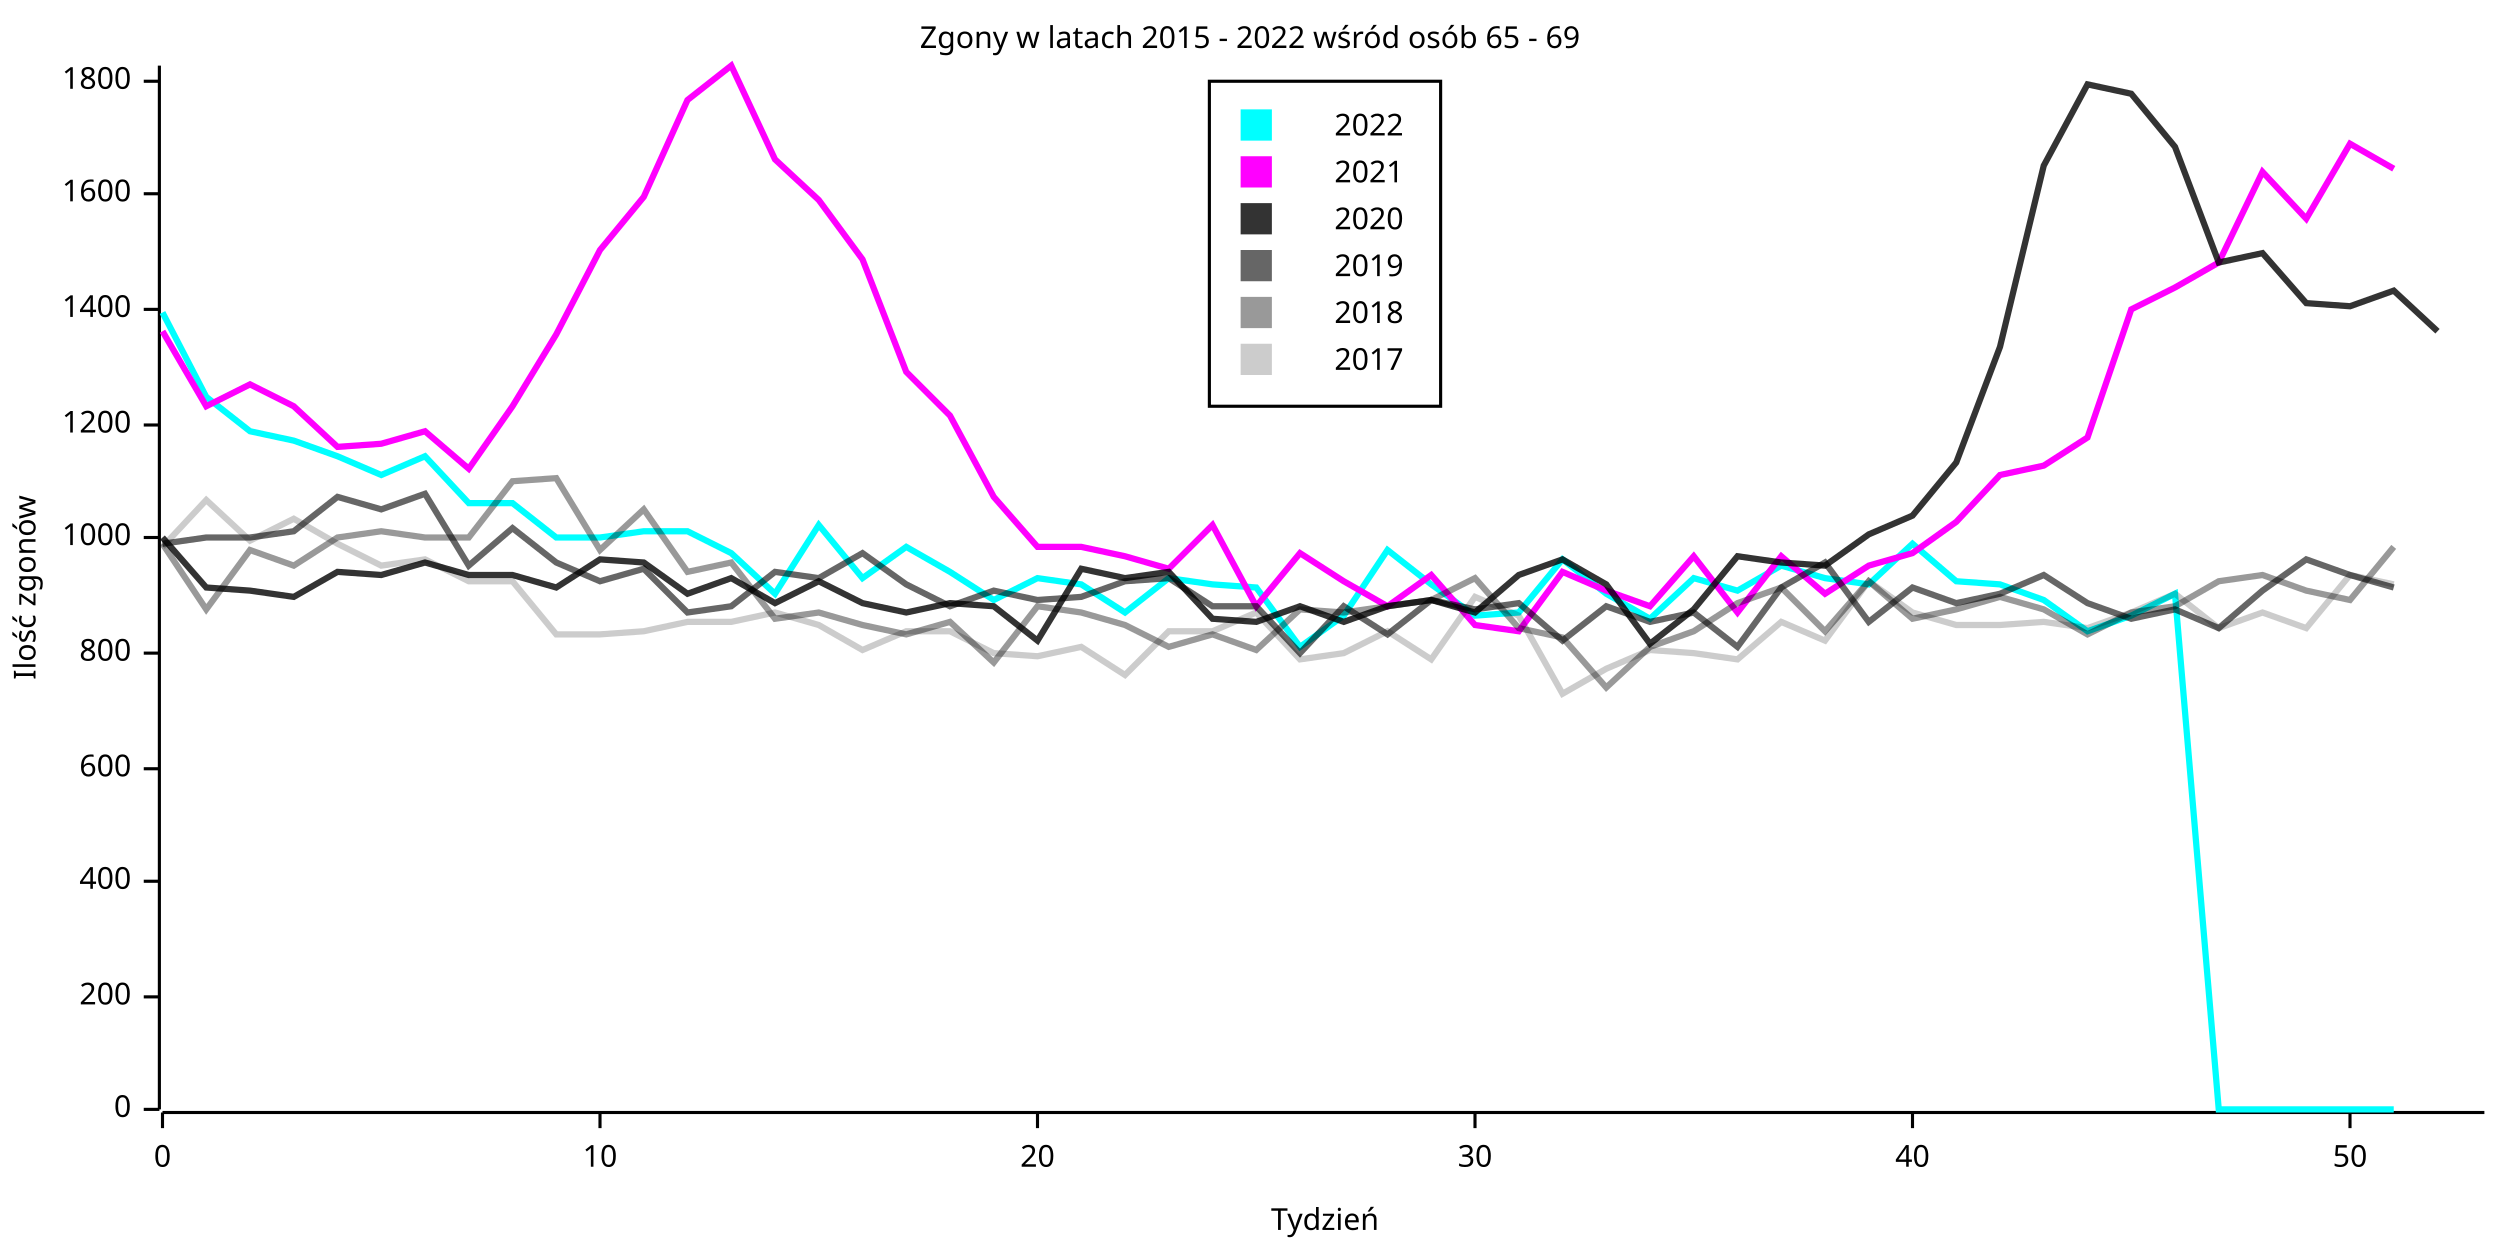
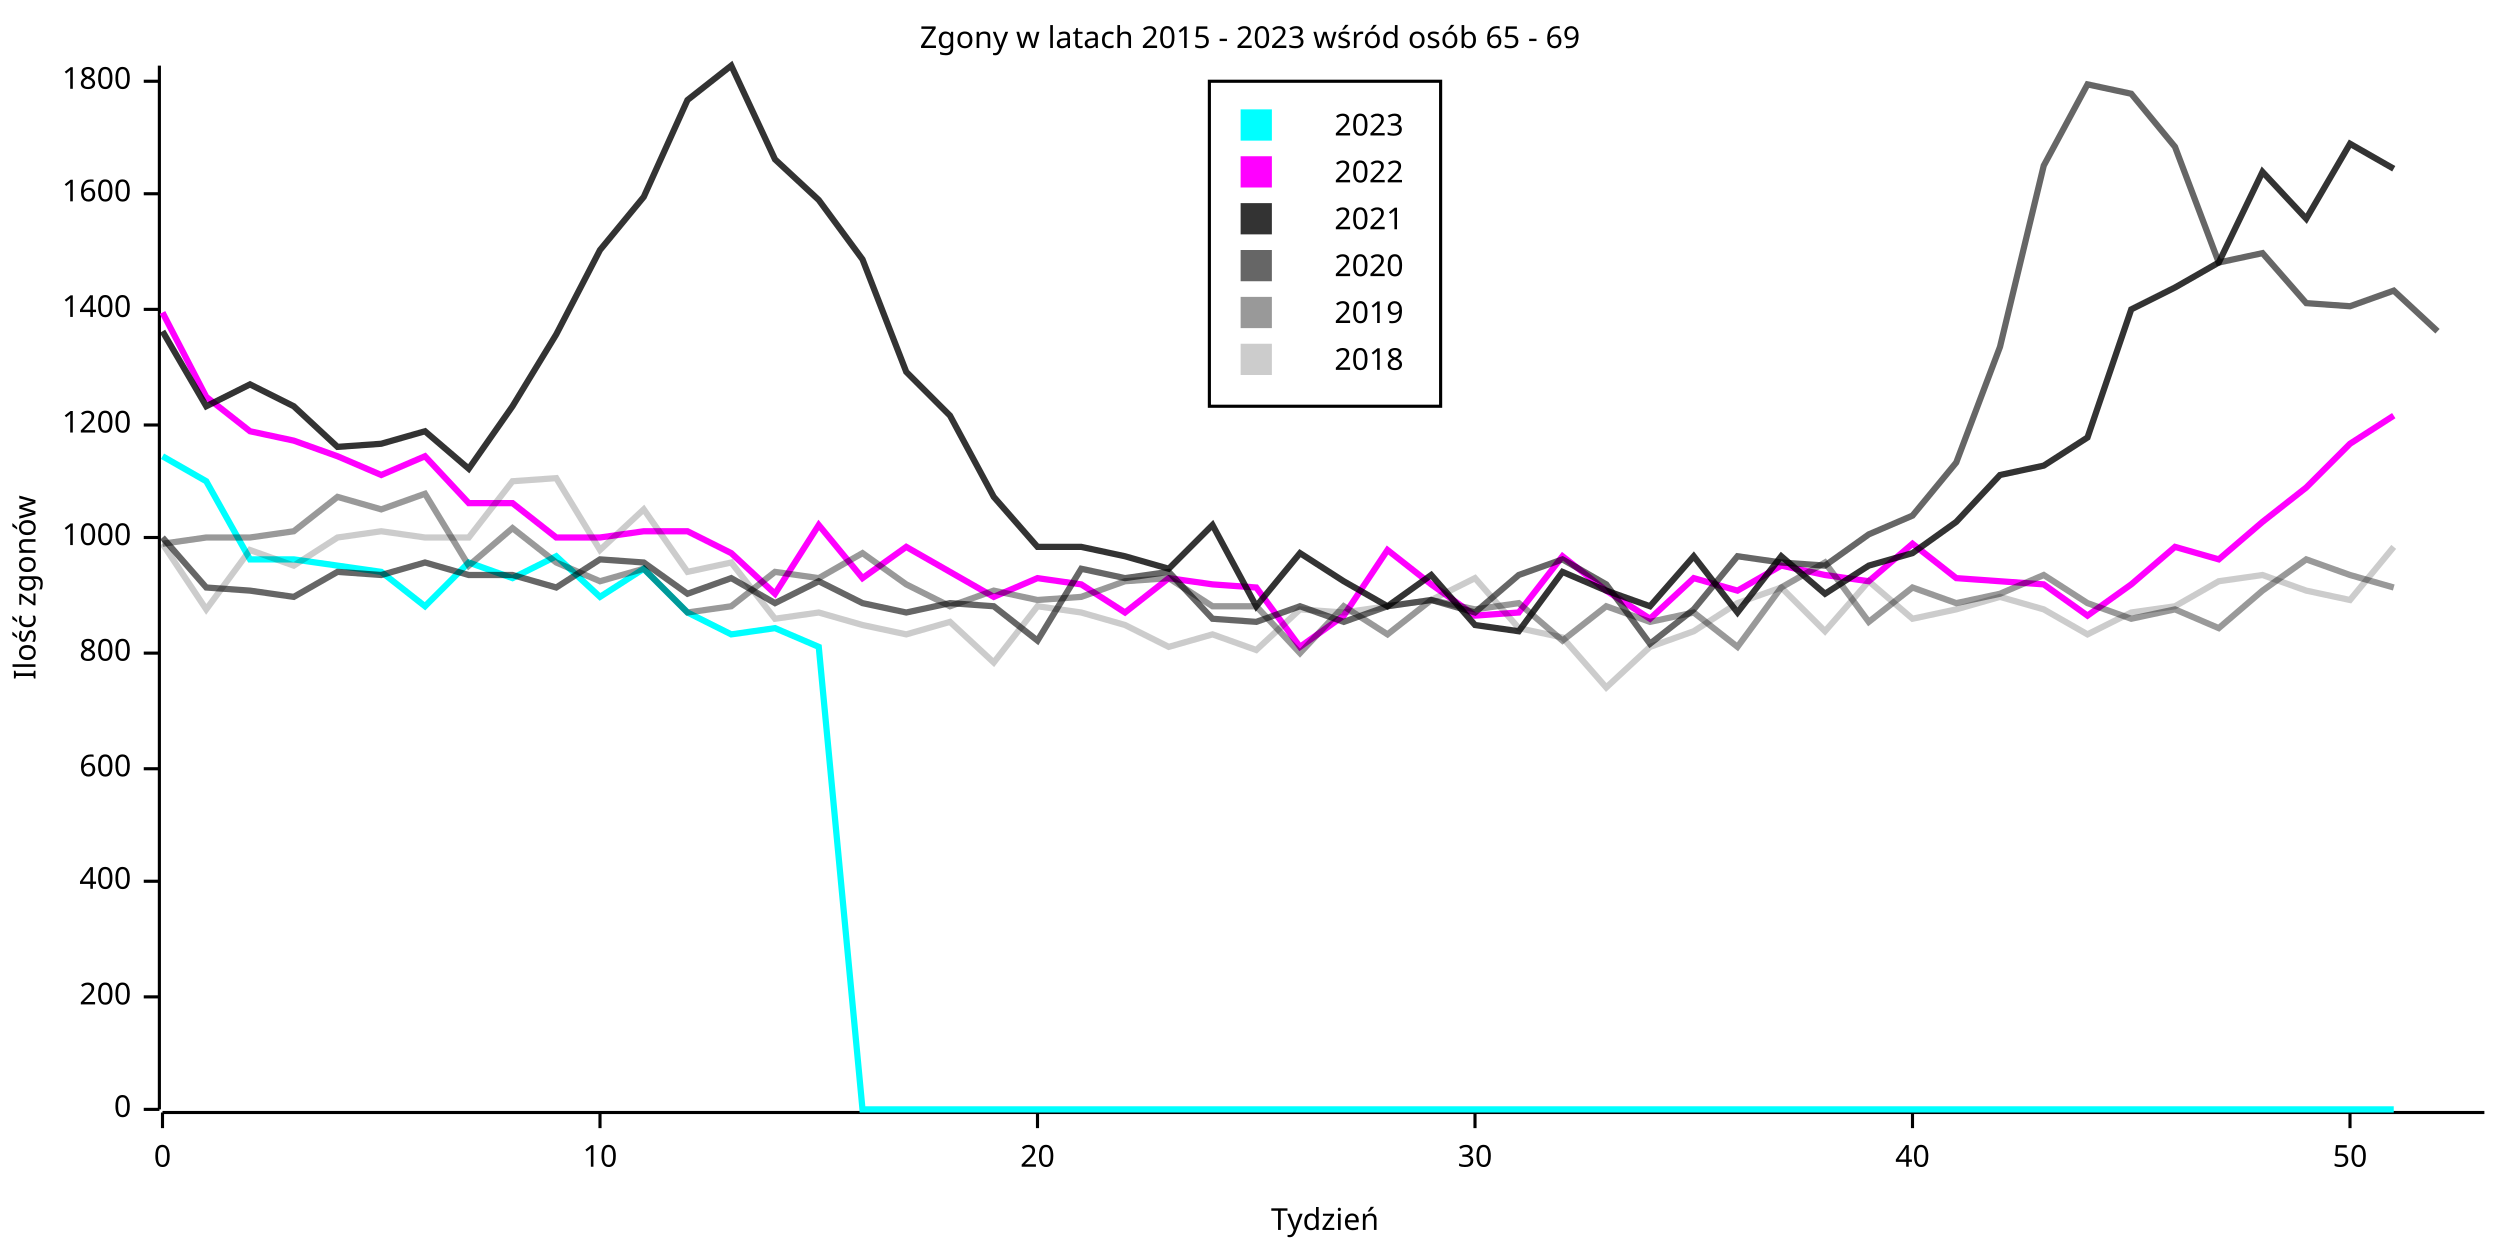
<svg xmlns="http://www.w3.org/2000/svg" width="800" height="400" viewBox="0 0 800 400">
  <rect x="0" y="0" width="800" height="400" opacity="1" fill="#FFFFFF" stroke="none" />
  <text x="400" y="8" dy="0.76em" text-anchor="middle" font-family="sans-serif" font-size="9.677" opacity="1" fill="#000000">
- Zgony w latach 2015 - 2022 wśród osób 65 - 69
+ Zgony w latach 2015 - 2023 wśród osób 65 - 69
</text>
  <text x="4" y="188" dy="0.76em" text-anchor="middle" font-family="sans-serif" font-size="9.677" opacity="1" fill="#000000" transform="rotate(270, 4, 188)">
Ilość zgonów
</text>
  <text x="424" y="396" dy="-0.5ex" text-anchor="middle" font-family="sans-serif" font-size="9.677" opacity="1" fill="#000000">
Tydzień
</text>
  <polyline fill="none" opacity="1" stroke="#000000" stroke-width="1" points="51,21 51,355 " />
  <text x="42" y="355" dy="0.5ex" text-anchor="end" font-family="sans-serif" font-size="9.677" opacity="1" fill="#000000">
0
</text>
  <polyline fill="none" opacity="1" stroke="#000000" stroke-width="1" points="46,355 51,355 " />
  <text x="42" y="319" dy="0.5ex" text-anchor="end" font-family="sans-serif" font-size="9.677" opacity="1" fill="#000000">
200
</text>
  <polyline fill="none" opacity="1" stroke="#000000" stroke-width="1" points="46,319 51,319 " />
  <text x="42" y="282" dy="0.5ex" text-anchor="end" font-family="sans-serif" font-size="9.677" opacity="1" fill="#000000">
400
</text>
  <polyline fill="none" opacity="1" stroke="#000000" stroke-width="1" points="46,282 51,282 " />
  <text x="42" y="246" dy="0.5ex" text-anchor="end" font-family="sans-serif" font-size="9.677" opacity="1" fill="#000000">
600
</text>
  <polyline fill="none" opacity="1" stroke="#000000" stroke-width="1" points="46,246 51,246 " />
  <text x="42" y="209" dy="0.5ex" text-anchor="end" font-family="sans-serif" font-size="9.677" opacity="1" fill="#000000">
800
</text>
  <polyline fill="none" opacity="1" stroke="#000000" stroke-width="1" points="46,209 51,209 " />
  <text x="42" y="172" dy="0.5ex" text-anchor="end" font-family="sans-serif" font-size="9.677" opacity="1" fill="#000000">
1000
</text>
  <polyline fill="none" opacity="1" stroke="#000000" stroke-width="1" points="46,172 51,172 " />
  <text x="42" y="136" dy="0.5ex" text-anchor="end" font-family="sans-serif" font-size="9.677" opacity="1" fill="#000000">
1200
</text>
  <polyline fill="none" opacity="1" stroke="#000000" stroke-width="1" points="46,136 51,136 " />
  <text x="42" y="99" dy="0.5ex" text-anchor="end" font-family="sans-serif" font-size="9.677" opacity="1" fill="#000000">
1400
</text>
  <polyline fill="none" opacity="1" stroke="#000000" stroke-width="1" points="46,99 51,99 " />
  <text x="42" y="62" dy="0.5ex" text-anchor="end" font-family="sans-serif" font-size="9.677" opacity="1" fill="#000000">
1600
</text>
  <polyline fill="none" opacity="1" stroke="#000000" stroke-width="1" points="46,62 51,62 " />
  <text x="42" y="26" dy="0.5ex" text-anchor="end" font-family="sans-serif" font-size="9.677" opacity="1" fill="#000000">
1800
</text>
  <polyline fill="none" opacity="1" stroke="#000000" stroke-width="1" points="46,26 51,26 " />
  <polyline fill="none" opacity="1" stroke="#000000" stroke-width="1" points="52,356 795,356 " />
  <text x="52" y="366" dy="0.76em" text-anchor="middle" font-family="sans-serif" font-size="9.677" opacity="1" fill="#000000">
0
</text>
  <polyline fill="none" opacity="1" stroke="#000000" stroke-width="1" points="52,356 52,361 " />
  <text x="192" y="366" dy="0.76em" text-anchor="middle" font-family="sans-serif" font-size="9.677" opacity="1" fill="#000000">
10
</text>
  <polyline fill="none" opacity="1" stroke="#000000" stroke-width="1" points="192,356 192,361 " />
  <text x="332" y="366" dy="0.76em" text-anchor="middle" font-family="sans-serif" font-size="9.677" opacity="1" fill="#000000">
20
</text>
  <polyline fill="none" opacity="1" stroke="#000000" stroke-width="1" points="332,356 332,361 " />
  <text x="472" y="366" dy="0.76em" text-anchor="middle" font-family="sans-serif" font-size="9.677" opacity="1" fill="#000000">
30
</text>
  <polyline fill="none" opacity="1" stroke="#000000" stroke-width="1" points="472,356 472,361 " />
  <text x="612" y="366" dy="0.76em" text-anchor="middle" font-family="sans-serif" font-size="9.677" opacity="1" fill="#000000">
40
</text>
  <polyline fill="none" opacity="1" stroke="#000000" stroke-width="1" points="612,356 612,361 " />
  <text x="752" y="366" dy="0.76em" text-anchor="middle" font-family="sans-serif" font-size="9.677" opacity="1" fill="#000000">
50
</text>
  <polyline fill="none" opacity="1" stroke="#000000" stroke-width="1" points="752,356 752,361 " />
-   <polyline fill="none" opacity="1" stroke="#00FFFF" stroke-width="2" points="52,100 66,127 80,138 94,141 108,146 122,152 136,146 150,161 164,161 178,172 192,172 206,170 220,170 234,177 248,190 262,168 276,185 290,175 304,183 318,192 332,185 346,187 360,196 374,185 388,187 402,188 416,207 430,197 444,176 458,187 472,197 486,196 500,179 514,190 528,198 542,185 556,189 570,181 584,185 598,187 612,174 626,186 640,187 654,192 668,202 682,197 696,190 710,355 724,355 738,355 752,355 766,355 " />
-   <polyline fill="none" opacity="1" stroke="#FF00FF" stroke-width="2" points="52,106 66,130 80,123 94,130 108,143 122,142 136,138 150,150 164,130 178,107 192,80 206,63 220,32 234,21 248,51 262,64 276,83 290,119 304,133 318,159 332,175 346,175 360,178 374,182 388,168 402,194 416,177 430,186 444,194 458,184 472,200 486,202 500,183 514,189 528,194 542,178 556,196 570,178 584,190 598,181 612,177 626,167 640,152 654,149 668,140 682,99 696,92 710,84 724,55 738,70 752,46 766,54 " />
-   <polyline fill="none" opacity="0.8" stroke="#000000" stroke-width="2" points="52,172 66,188 80,189 94,191 108,183 122,184 136,180 150,184 164,184 178,188 192,179 206,180 220,190 234,185 248,193 262,186 276,193 290,196 304,193 318,194 332,205 346,182 360,185 374,183 388,198 402,199 416,194 430,199 444,194 458,192 472,196 486,184 500,179 514,187 528,206 542,195 556,178 570,180 584,181 598,171 612,165 626,148 640,111 654,53 668,27 682,30 696,47 710,84 724,81 738,97 752,98 766,93 780,106 " />
-   <polyline fill="none" opacity="0.6" stroke="#000000" stroke-width="2" points="52,174 66,172 80,172 94,170 108,159 122,163 136,158 150,181 164,169 178,180 192,186 206,182 220,196 234,194 248,183 262,185 276,177 290,187 304,194 318,189 332,192 346,191 360,186 374,185 388,194 402,194 416,209 430,194 444,203 458,192 472,195 486,193 500,205 514,194 528,199 542,196 556,207 570,188 584,180 598,199 612,188 626,193 640,190 654,184 668,193 682,198 696,195 710,201 724,189 738,179 752,184 766,188 " />
-   <polyline fill="none" opacity="0.4" stroke="#000000" stroke-width="2" points="52,174 66,195 80,176 94,181 108,172 122,170 136,172 150,172 164,154 178,153 192,176 206,163 220,183 234,180 248,198 262,196 276,200 290,203 304,199 318,212 332,194 346,196 360,200 374,207 388,203 402,208 416,195 430,196 444,194 458,192 472,185 486,201 500,204 514,220 528,207 542,202 556,193 570,188 584,202 598,186 612,198 626,195 640,191 654,195 668,203 682,196 696,194 710,186 724,184 738,189 752,192 766,175 " />
-   <polyline fill="none" opacity="0.2" stroke="#000000" stroke-width="2" points="52,175 66,160 80,173 94,166 108,174 122,181 136,179 150,186 164,186 178,203 192,203 206,202 220,199 234,199 248,196 262,200 276,208 290,202 304,202 318,209 332,210 346,207 360,216 374,202 388,202 402,196 416,211 430,209 444,202 458,211 472,191 486,197 500,222 514,214 528,208 542,209 556,211 570,199 584,205 598,186 612,196 626,200 640,200 654,199 668,201 682,196 696,190 710,201 724,196 738,201 752,184 766,187 " />
+   <polyline fill="none" opacity="1" stroke="#00FFFF" stroke-width="2" points="52,146 66,154 80,179 94,179 108,181 122,183 136,194 150,180 164,185 178,178 192,191 206,182 220,196 234,203 248,201 262,207 276,355 290,355 304,355 318,355 332,355 346,355 360,355 374,355 388,355 402,355 416,355 430,355 444,355 458,355 472,355 486,355 500,355 514,355 528,355 542,355 556,355 570,355 584,355 598,355 612,355 626,355 640,355 654,355 668,355 682,355 696,355 710,355 724,355 738,355 752,355 766,355 " />
+   <polyline fill="none" opacity="1" stroke="#FF00FF" stroke-width="2" points="52,100 66,127 80,138 94,141 108,146 122,152 136,146 150,161 164,161 178,172 192,172 206,170 220,170 234,177 248,190 262,168 276,185 290,175 304,183 318,191 332,185 346,187 360,196 374,185 388,187 402,188 416,207 430,197 444,176 458,187 472,197 486,196 500,178 514,189 528,198 542,185 556,189 570,181 584,184 598,186 612,174 626,185 640,186 654,187 668,197 682,187 696,175 710,179 724,167 738,156 752,142 766,133 " />
+   <polyline fill="none" opacity="0.8" stroke="#000000" stroke-width="2" points="52,106 66,130 80,123 94,130 108,143 122,142 136,138 150,150 164,130 178,107 192,80 206,63 220,32 234,21 248,51 262,64 276,83 290,119 304,133 318,159 332,175 346,175 360,178 374,182 388,168 402,194 416,177 430,186 444,194 458,184 472,200 486,202 500,183 514,189 528,194 542,178 556,196 570,178 584,190 598,181 612,177 626,167 640,152 654,149 668,140 682,99 696,92 710,84 724,55 738,70 752,46 766,54 " />
+   <polyline fill="none" opacity="0.6" stroke="#000000" stroke-width="2" points="52,172 66,188 80,189 94,191 108,183 122,184 136,180 150,184 164,184 178,188 192,179 206,180 220,190 234,185 248,193 262,186 276,193 290,196 304,193 318,194 332,205 346,182 360,185 374,183 388,198 402,199 416,194 430,199 444,194 458,192 472,196 486,184 500,179 514,187 528,206 542,195 556,178 570,180 584,181 598,171 612,165 626,148 640,111 654,53 668,27 682,30 696,47 710,84 724,81 738,97 752,98 766,93 780,106 " />
+   <polyline fill="none" opacity="0.4" stroke="#000000" stroke-width="2" points="52,174 66,172 80,172 94,170 108,159 122,163 136,158 150,181 164,169 178,180 192,186 206,182 220,196 234,194 248,183 262,185 276,177 290,187 304,194 318,189 332,192 346,191 360,186 374,185 388,194 402,194 416,209 430,194 444,203 458,192 472,195 486,193 500,205 514,194 528,199 542,196 556,207 570,188 584,180 598,199 612,188 626,193 640,190 654,184 668,193 682,198 696,195 710,201 724,189 738,179 752,184 766,188 " />
+   <polyline fill="none" opacity="0.2" stroke="#000000" stroke-width="2" points="52,174 66,195 80,176 94,181 108,172 122,170 136,172 150,172 164,154 178,153 192,176 206,163 220,183 234,180 248,198 262,196 276,200 290,203 304,199 318,212 332,194 346,196 360,200 374,207 388,203 402,208 416,195 430,196 444,194 458,192 472,185 486,201 500,204 514,220 528,207 542,202 556,193 570,188 584,202 598,186 612,198 626,195 640,191 654,195 668,203 682,196 696,194 710,186 724,184 738,189 752,192 766,175 " />
  <rect x="387" y="26" width="74" height="104" opacity="1" fill="none" stroke="#000000" />
  <text x="427" y="36" dy="0.76em" text-anchor="start" font-family="sans-serif" font-size="9.677" opacity="1" fill="#000000">
+ 2023
+ </text>
+   <text x="427" y="51" dy="0.76em" text-anchor="start" font-family="sans-serif" font-size="9.677" opacity="1" fill="#000000">
2022
</text>
-   <text x="427" y="51" dy="0.76em" text-anchor="start" font-family="sans-serif" font-size="9.677" opacity="1" fill="#000000">
+   <text x="427" y="66" dy="0.76em" text-anchor="start" font-family="sans-serif" font-size="9.677" opacity="1" fill="#000000">
2021
</text>
-   <text x="427" y="66" dy="0.76em" text-anchor="start" font-family="sans-serif" font-size="9.677" opacity="1" fill="#000000">
+   <text x="427" y="81" dy="0.76em" text-anchor="start" font-family="sans-serif" font-size="9.677" opacity="1" fill="#000000">
2020
</text>
-   <text x="427" y="81" dy="0.76em" text-anchor="start" font-family="sans-serif" font-size="9.677" opacity="1" fill="#000000">
+   <text x="427" y="96" dy="0.76em" text-anchor="start" font-family="sans-serif" font-size="9.677" opacity="1" fill="#000000">
2019
</text>
-   <text x="427" y="96" dy="0.76em" text-anchor="start" font-family="sans-serif" font-size="9.677" opacity="1" fill="#000000">
+   <text x="427" y="111" dy="0.76em" text-anchor="start" font-family="sans-serif" font-size="9.677" opacity="1" fill="#000000">
2018
- </text>
-   <text x="427" y="111" dy="0.76em" text-anchor="start" font-family="sans-serif" font-size="9.677" opacity="1" fill="#000000">
- 2017
</text>
  <rect x="397" y="35" width="10" height="10" opacity="1" fill="#00FFFF" stroke="none" />
  <rect x="397" y="50" width="10" height="10" opacity="1" fill="#FF00FF" stroke="none" />
  <rect x="397" y="65" width="10" height="10" opacity="0.8" fill="#000000" stroke="none" />
  <rect x="397" y="80" width="10" height="10" opacity="0.6" fill="#000000" stroke="none" />
  <rect x="397" y="95" width="10" height="10" opacity="0.4" fill="#000000" stroke="none" />
  <rect x="397" y="110" width="10" height="10" opacity="0.2" fill="#000000" stroke="none" />
</svg>
